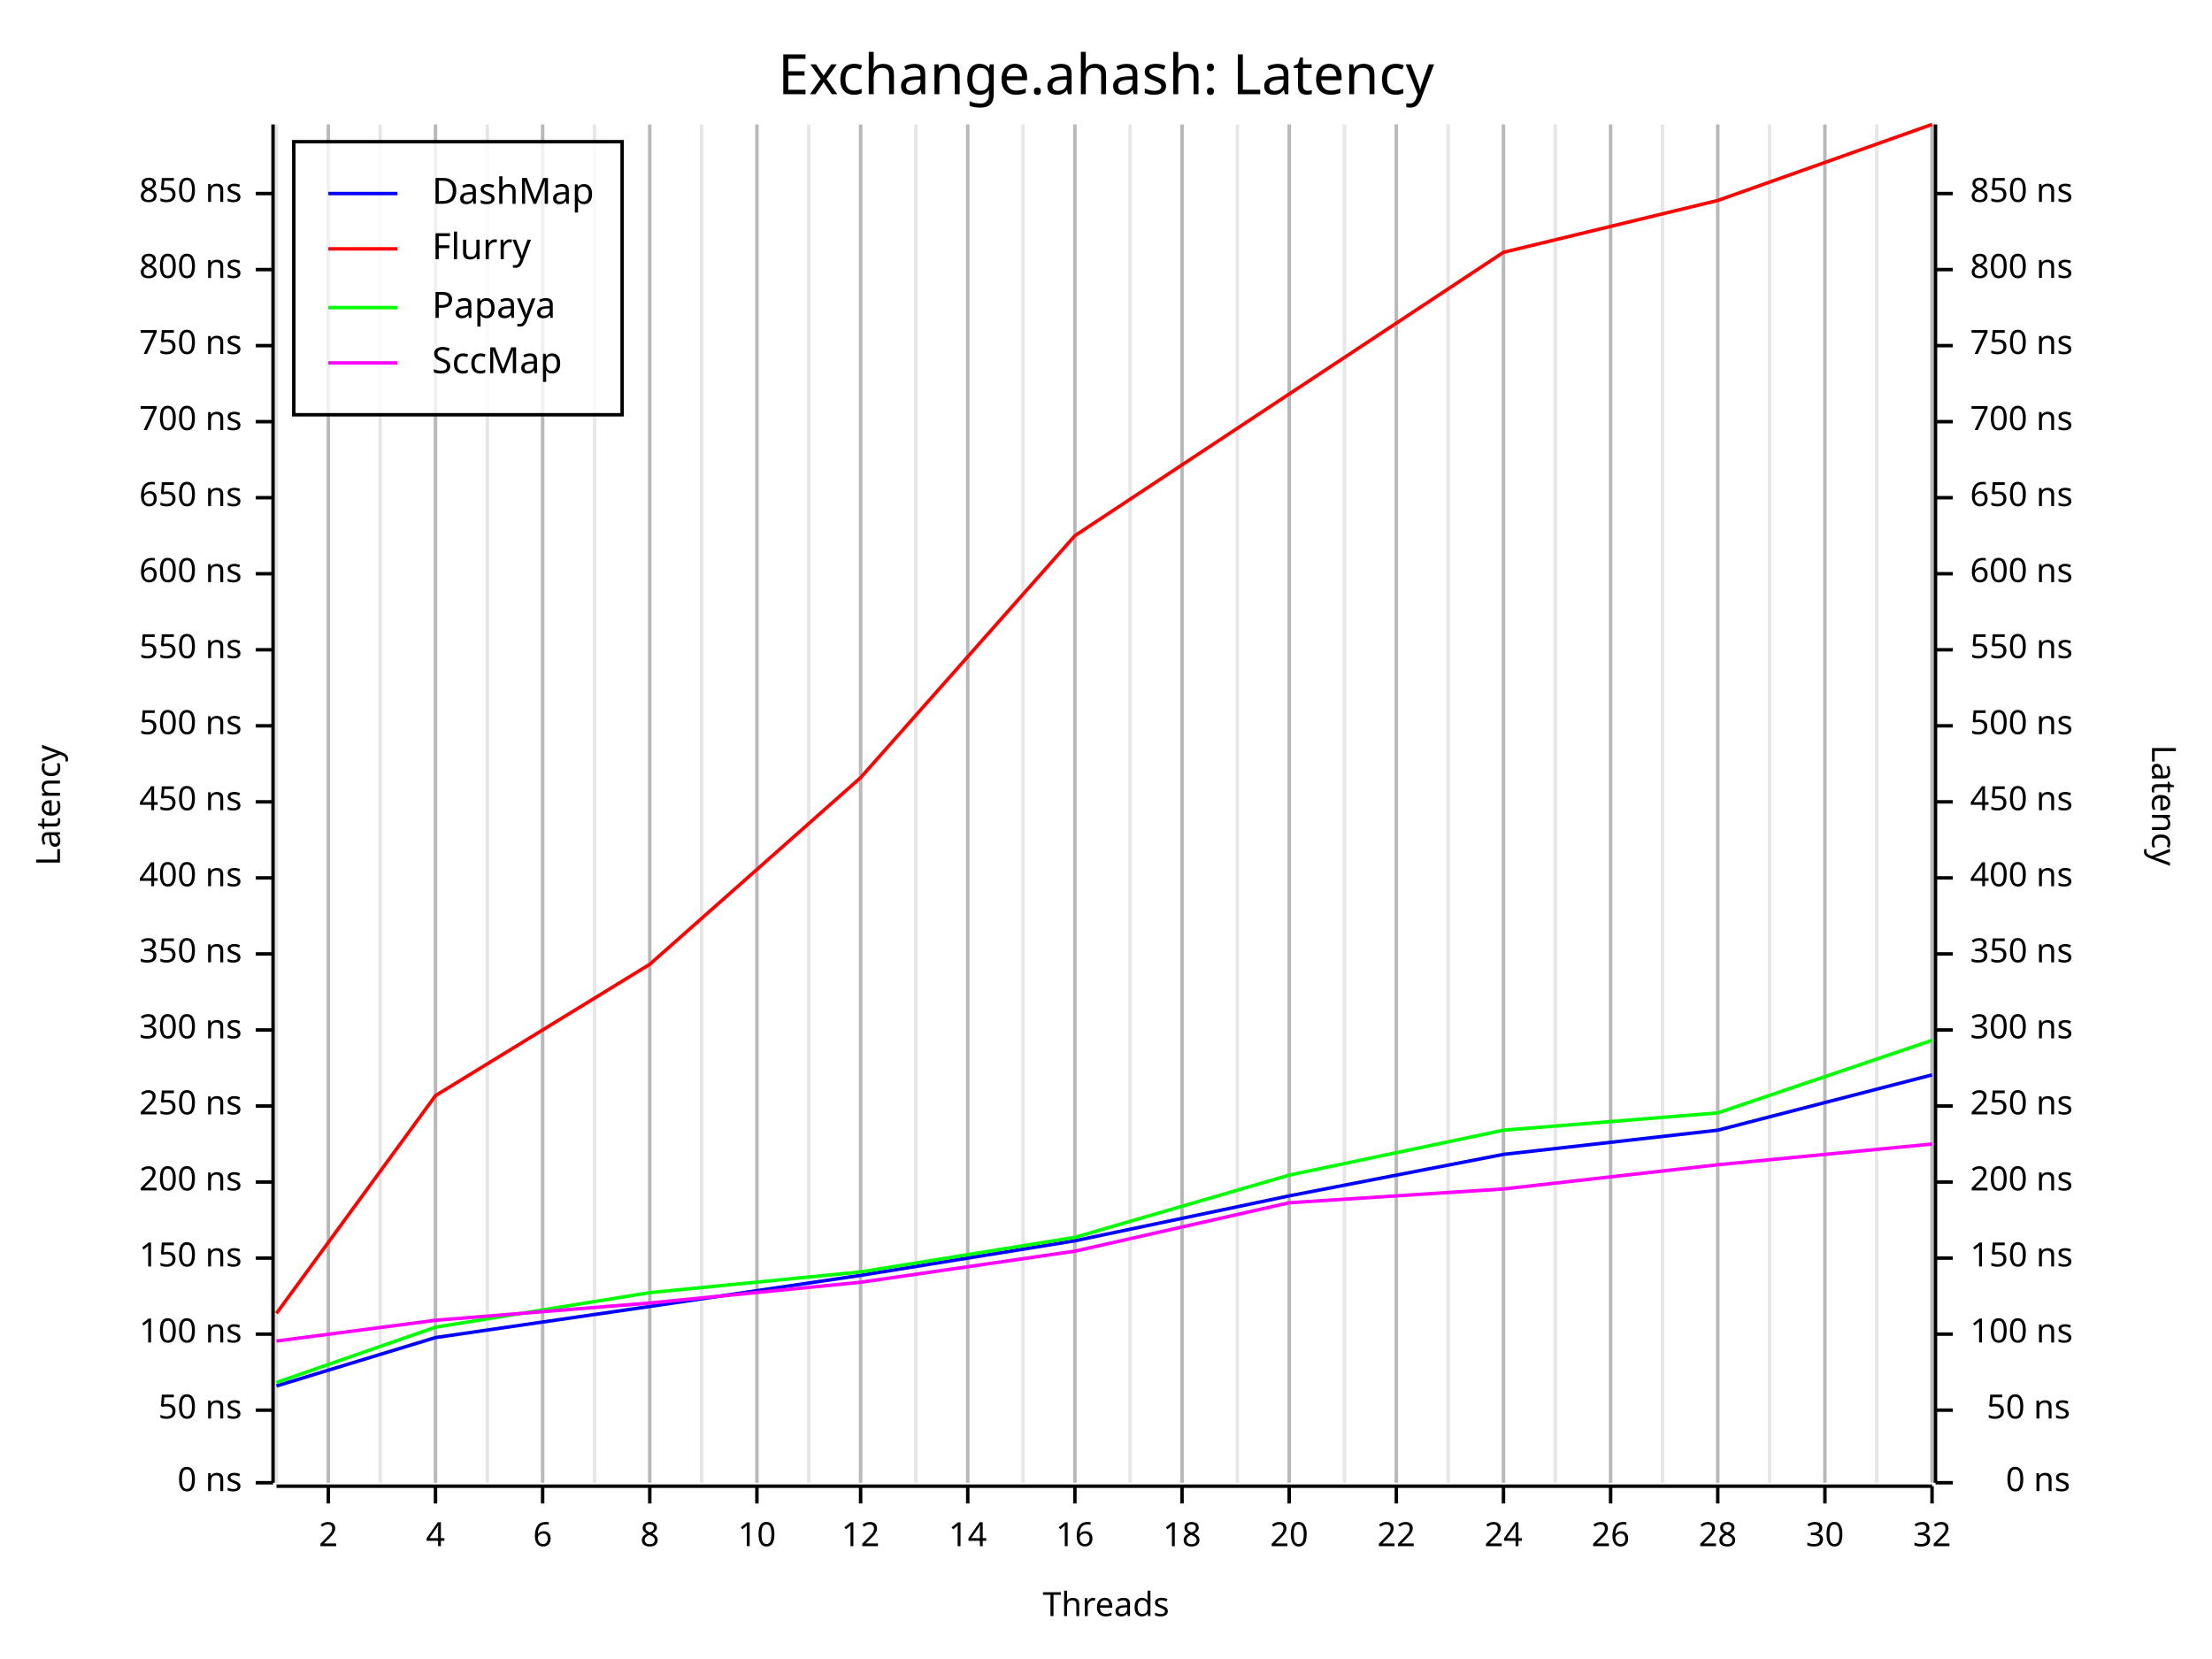
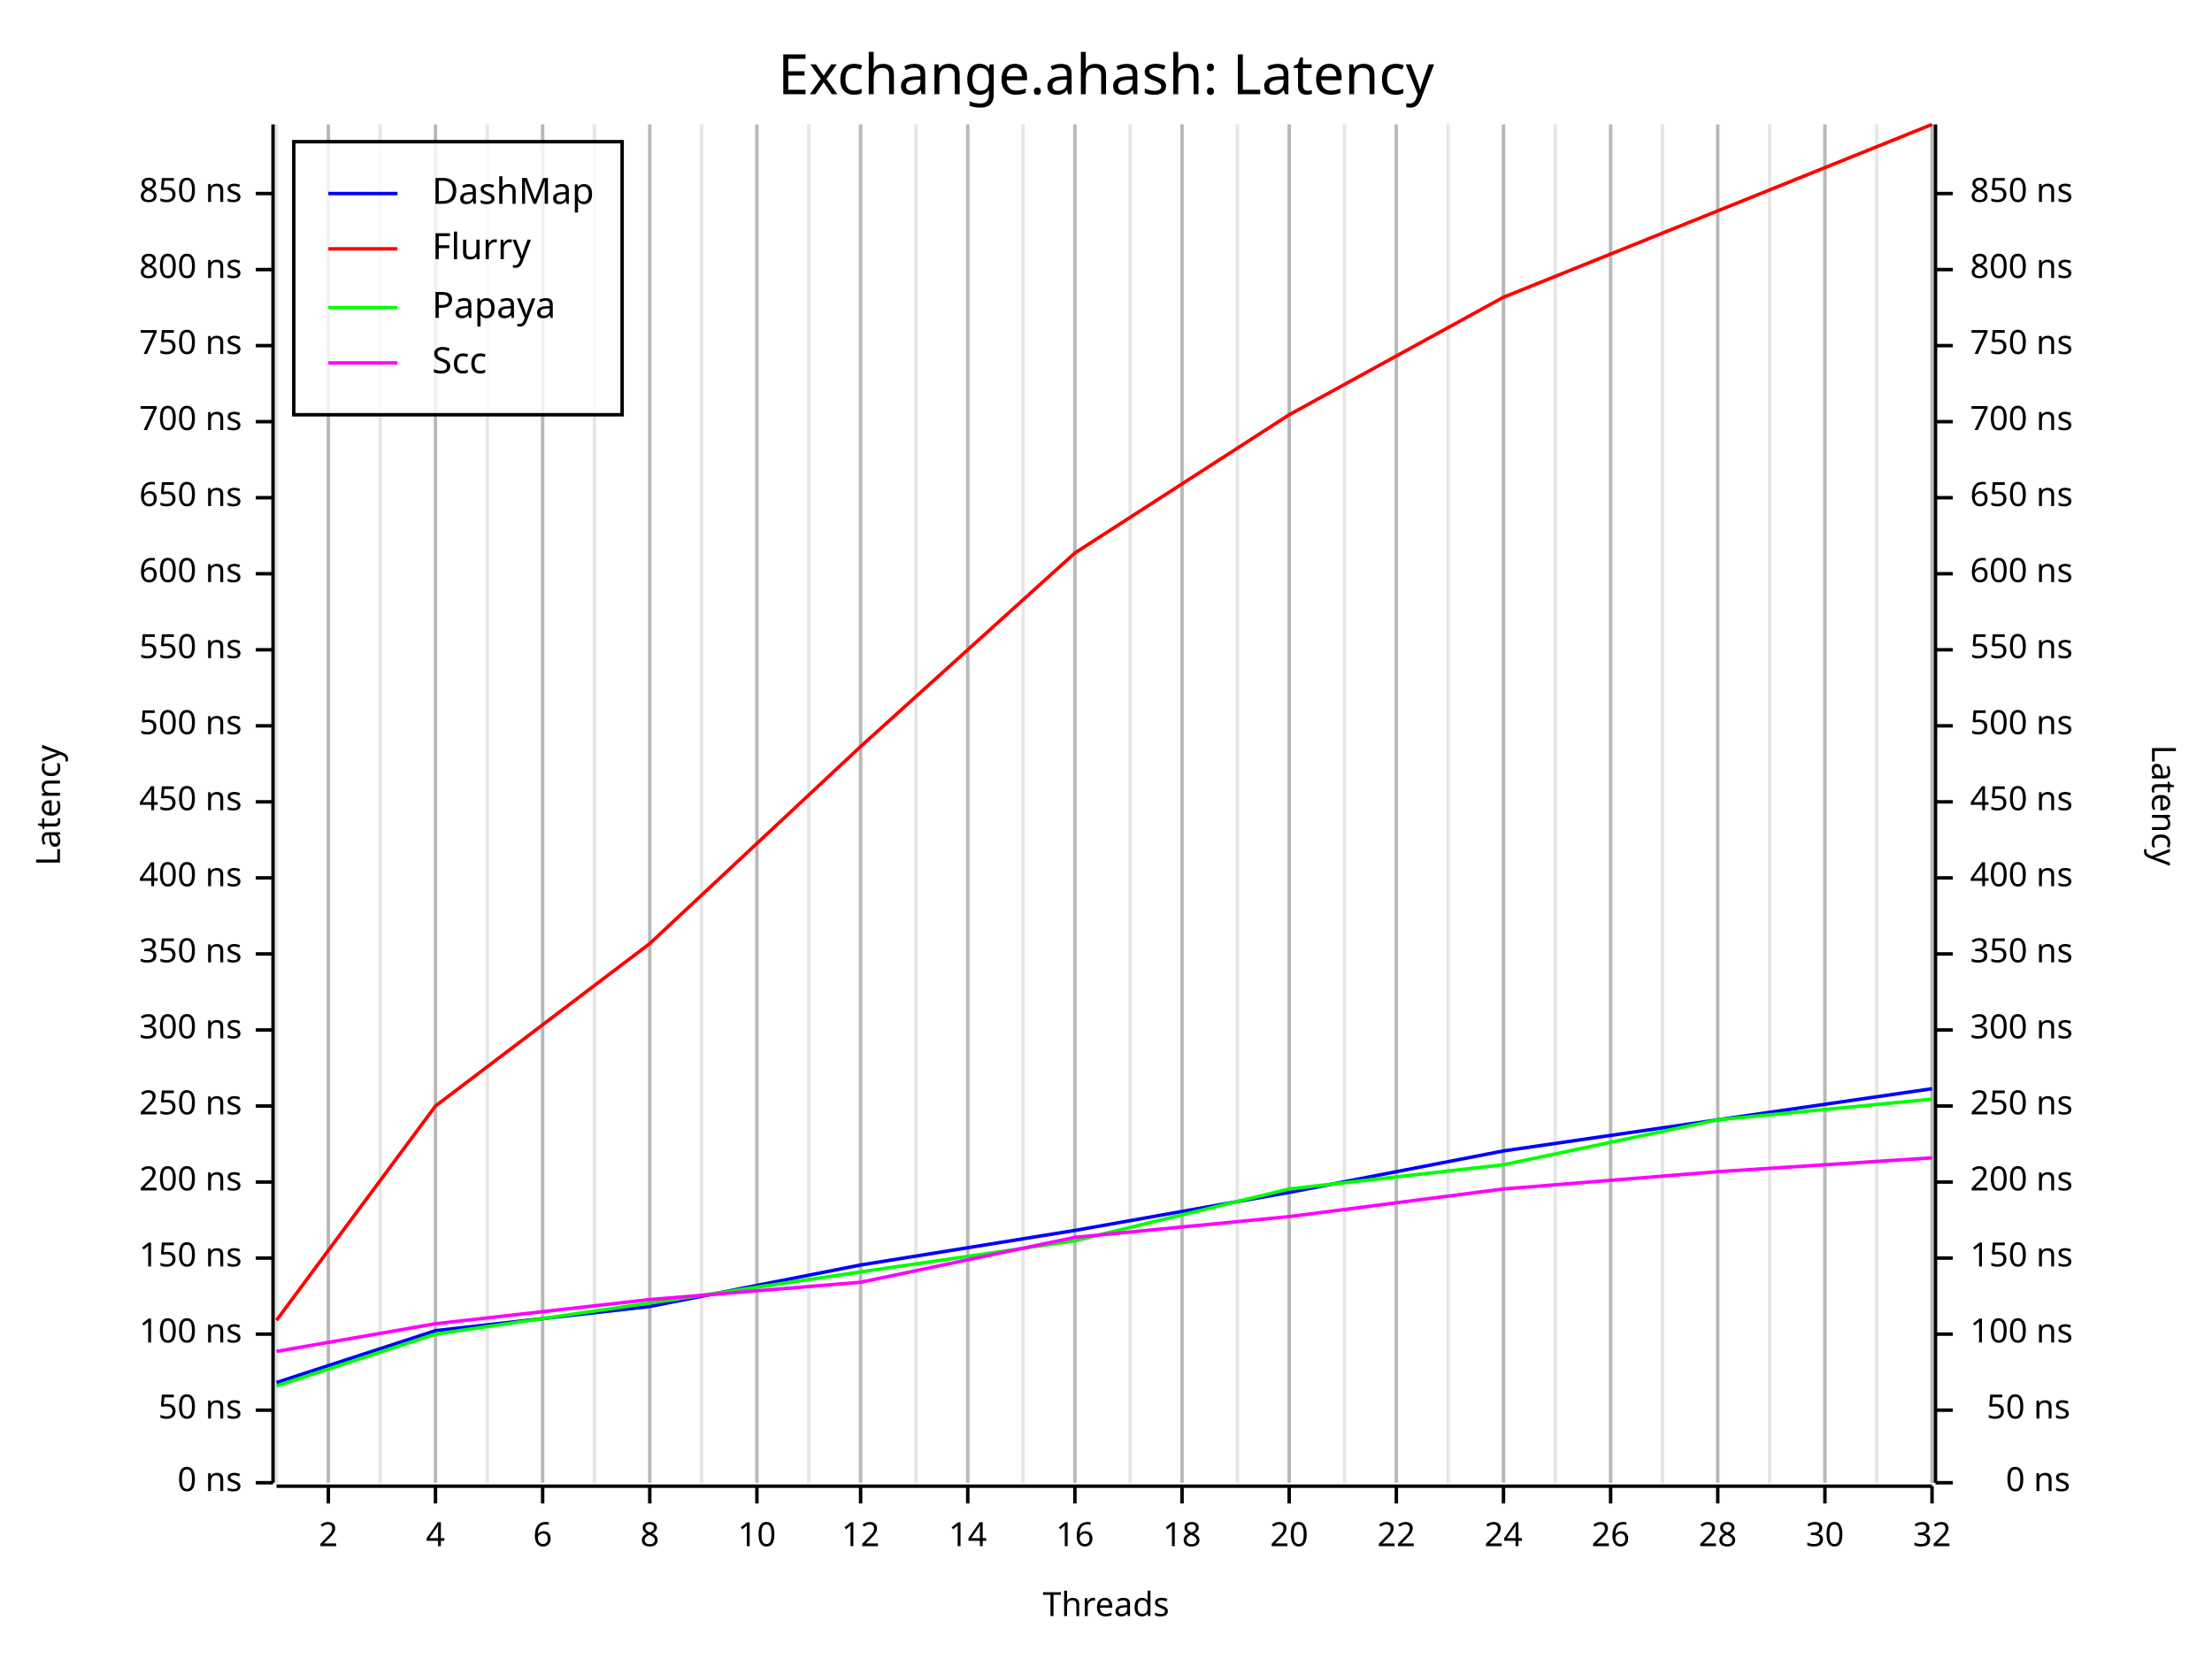
<svg xmlns="http://www.w3.org/2000/svg" width="640" height="480" viewBox="0 0 640 480">
  <rect x="0" y="0" width="640" height="480" opacity="1" fill="#FFFFFF" stroke="none" />
  <text x="320" y="15" dy="0.76em" text-anchor="middle" font-family="Fira Code" font-size="16.129" opacity="1" fill="#000000">
Exchange.ahash: Latency
</text>
  <line opacity="0.1" stroke="#000000" stroke-width="1" x1="80" y1="429" x2="80" y2="36" />
  <line opacity="0.1" stroke="#000000" stroke-width="1" x1="95" y1="429" x2="95" y2="36" />
  <line opacity="0.1" stroke="#000000" stroke-width="1" x1="110" y1="429" x2="110" y2="36" />
  <line opacity="0.1" stroke="#000000" stroke-width="1" x1="126" y1="429" x2="126" y2="36" />
  <line opacity="0.1" stroke="#000000" stroke-width="1" x1="141" y1="429" x2="141" y2="36" />
  <line opacity="0.1" stroke="#000000" stroke-width="1" x1="157" y1="429" x2="157" y2="36" />
  <line opacity="0.1" stroke="#000000" stroke-width="1" x1="172" y1="429" x2="172" y2="36" />
  <line opacity="0.1" stroke="#000000" stroke-width="1" x1="188" y1="429" x2="188" y2="36" />
  <line opacity="0.1" stroke="#000000" stroke-width="1" x1="203" y1="429" x2="203" y2="36" />
  <line opacity="0.1" stroke="#000000" stroke-width="1" x1="219" y1="429" x2="219" y2="36" />
  <line opacity="0.1" stroke="#000000" stroke-width="1" x1="234" y1="429" x2="234" y2="36" />
  <line opacity="0.1" stroke="#000000" stroke-width="1" x1="249" y1="429" x2="249" y2="36" />
  <line opacity="0.1" stroke="#000000" stroke-width="1" x1="265" y1="429" x2="265" y2="36" />
  <line opacity="0.1" stroke="#000000" stroke-width="1" x1="280" y1="429" x2="280" y2="36" />
  <line opacity="0.1" stroke="#000000" stroke-width="1" x1="296" y1="429" x2="296" y2="36" />
  <line opacity="0.1" stroke="#000000" stroke-width="1" x1="311" y1="429" x2="311" y2="36" />
  <line opacity="0.1" stroke="#000000" stroke-width="1" x1="327" y1="429" x2="327" y2="36" />
  <line opacity="0.1" stroke="#000000" stroke-width="1" x1="342" y1="429" x2="342" y2="36" />
  <line opacity="0.1" stroke="#000000" stroke-width="1" x1="358" y1="429" x2="358" y2="36" />
  <line opacity="0.1" stroke="#000000" stroke-width="1" x1="373" y1="429" x2="373" y2="36" />
  <line opacity="0.1" stroke="#000000" stroke-width="1" x1="389" y1="429" x2="389" y2="36" />
  <line opacity="0.1" stroke="#000000" stroke-width="1" x1="404" y1="429" x2="404" y2="36" />
  <line opacity="0.1" stroke="#000000" stroke-width="1" x1="419" y1="429" x2="419" y2="36" />
  <line opacity="0.1" stroke="#000000" stroke-width="1" x1="435" y1="429" x2="435" y2="36" />
  <line opacity="0.1" stroke="#000000" stroke-width="1" x1="450" y1="429" x2="450" y2="36" />
  <line opacity="0.1" stroke="#000000" stroke-width="1" x1="466" y1="429" x2="466" y2="36" />
  <line opacity="0.1" stroke="#000000" stroke-width="1" x1="481" y1="429" x2="481" y2="36" />
  <line opacity="0.1" stroke="#000000" stroke-width="1" x1="497" y1="429" x2="497" y2="36" />
  <line opacity="0.1" stroke="#000000" stroke-width="1" x1="512" y1="429" x2="512" y2="36" />
  <line opacity="0.1" stroke="#000000" stroke-width="1" x1="528" y1="429" x2="528" y2="36" />
  <line opacity="0.1" stroke="#000000" stroke-width="1" x1="543" y1="429" x2="543" y2="36" />
  <line opacity="0.1" stroke="#000000" stroke-width="1" x1="559" y1="429" x2="559" y2="36" />
  <text x="10" y="233" dy="0.76em" text-anchor="middle" font-family="sans-serif" font-size="9.677" opacity="1" fill="#000000" transform="rotate(270, 10, 233)">
Latency
</text>
  <text x="320" y="470" dy="-0.5ex" text-anchor="middle" font-family="sans-serif" font-size="9.677" opacity="1" fill="#000000">
Threads
</text>
  <text x="630" y="233" dy="0.76em" text-anchor="middle" font-family="sans-serif" font-size="9.677" opacity="1" fill="#000000" transform="rotate(90, 630, 233)">
Latency
</text>
  <line opacity="0.2" stroke="#000000" stroke-width="1" x1="95" y1="429" x2="95" y2="36" />
  <line opacity="0.2" stroke="#000000" stroke-width="1" x1="126" y1="429" x2="126" y2="36" />
  <line opacity="0.2" stroke="#000000" stroke-width="1" x1="157" y1="429" x2="157" y2="36" />
  <line opacity="0.2" stroke="#000000" stroke-width="1" x1="188" y1="429" x2="188" y2="36" />
  <line opacity="0.2" stroke="#000000" stroke-width="1" x1="219" y1="429" x2="219" y2="36" />
  <line opacity="0.2" stroke="#000000" stroke-width="1" x1="249" y1="429" x2="249" y2="36" />
  <line opacity="0.2" stroke="#000000" stroke-width="1" x1="280" y1="429" x2="280" y2="36" />
  <line opacity="0.2" stroke="#000000" stroke-width="1" x1="311" y1="429" x2="311" y2="36" />
  <line opacity="0.2" stroke="#000000" stroke-width="1" x1="342" y1="429" x2="342" y2="36" />
  <line opacity="0.2" stroke="#000000" stroke-width="1" x1="373" y1="429" x2="373" y2="36" />
  <line opacity="0.2" stroke="#000000" stroke-width="1" x1="404" y1="429" x2="404" y2="36" />
  <line opacity="0.2" stroke="#000000" stroke-width="1" x1="435" y1="429" x2="435" y2="36" />
  <line opacity="0.2" stroke="#000000" stroke-width="1" x1="466" y1="429" x2="466" y2="36" />
  <line opacity="0.2" stroke="#000000" stroke-width="1" x1="497" y1="429" x2="497" y2="36" />
  <line opacity="0.2" stroke="#000000" stroke-width="1" x1="528" y1="429" x2="528" y2="36" />
  <line opacity="0.2" stroke="#000000" stroke-width="1" x1="559" y1="429" x2="559" y2="36" />
  <polyline fill="none" opacity="1" stroke="#000000" stroke-width="1" points="79,36 79,429 " />
  <text x="70" y="429" dy="0.5ex" text-anchor="end" font-family="sans-serif" font-size="9.677" opacity="1" fill="#000000">
0 ns
</text>
  <polyline fill="none" opacity="1" stroke="#000000" stroke-width="1" points="74,429 79,429 " />
  <text x="70" y="408" dy="0.5ex" text-anchor="end" font-family="sans-serif" font-size="9.677" opacity="1" fill="#000000">
50 ns
</text>
  <polyline fill="none" opacity="1" stroke="#000000" stroke-width="1" points="74,408 79,408 " />
  <text x="70" y="386" dy="0.5ex" text-anchor="end" font-family="sans-serif" font-size="9.677" opacity="1" fill="#000000">
100 ns
</text>
  <polyline fill="none" opacity="1" stroke="#000000" stroke-width="1" points="74,386 79,386 " />
  <text x="70" y="364" dy="0.5ex" text-anchor="end" font-family="sans-serif" font-size="9.677" opacity="1" fill="#000000">
150 ns
</text>
  <polyline fill="none" opacity="1" stroke="#000000" stroke-width="1" points="74,364 79,364 " />
  <text x="70" y="342" dy="0.5ex" text-anchor="end" font-family="sans-serif" font-size="9.677" opacity="1" fill="#000000">
200 ns
</text>
  <polyline fill="none" opacity="1" stroke="#000000" stroke-width="1" points="74,342 79,342 " />
  <text x="70" y="320" dy="0.5ex" text-anchor="end" font-family="sans-serif" font-size="9.677" opacity="1" fill="#000000">
250 ns
</text>
  <polyline fill="none" opacity="1" stroke="#000000" stroke-width="1" points="74,320 79,320 " />
  <text x="70" y="298" dy="0.5ex" text-anchor="end" font-family="sans-serif" font-size="9.677" opacity="1" fill="#000000">
300 ns
</text>
  <polyline fill="none" opacity="1" stroke="#000000" stroke-width="1" points="74,298 79,298 " />
  <text x="70" y="276" dy="0.5ex" text-anchor="end" font-family="sans-serif" font-size="9.677" opacity="1" fill="#000000">
350 ns
</text>
  <polyline fill="none" opacity="1" stroke="#000000" stroke-width="1" points="74,276 79,276 " />
  <text x="70" y="254" dy="0.5ex" text-anchor="end" font-family="sans-serif" font-size="9.677" opacity="1" fill="#000000">
400 ns
</text>
  <polyline fill="none" opacity="1" stroke="#000000" stroke-width="1" points="74,254 79,254 " />
  <text x="70" y="232" dy="0.5ex" text-anchor="end" font-family="sans-serif" font-size="9.677" opacity="1" fill="#000000">
450 ns
</text>
  <polyline fill="none" opacity="1" stroke="#000000" stroke-width="1" points="74,232 79,232 " />
  <text x="70" y="210" dy="0.5ex" text-anchor="end" font-family="sans-serif" font-size="9.677" opacity="1" fill="#000000">
500 ns
</text>
  <polyline fill="none" opacity="1" stroke="#000000" stroke-width="1" points="74,210 79,210 " />
  <text x="70" y="188" dy="0.5ex" text-anchor="end" font-family="sans-serif" font-size="9.677" opacity="1" fill="#000000">
550 ns
</text>
  <polyline fill="none" opacity="1" stroke="#000000" stroke-width="1" points="74,188 79,188 " />
  <text x="70" y="166" dy="0.5ex" text-anchor="end" font-family="sans-serif" font-size="9.677" opacity="1" fill="#000000">
600 ns
</text>
  <polyline fill="none" opacity="1" stroke="#000000" stroke-width="1" points="74,166 79,166 " />
  <text x="70" y="144" dy="0.5ex" text-anchor="end" font-family="sans-serif" font-size="9.677" opacity="1" fill="#000000">
650 ns
</text>
  <polyline fill="none" opacity="1" stroke="#000000" stroke-width="1" points="74,144 79,144 " />
  <text x="70" y="122" dy="0.5ex" text-anchor="end" font-family="sans-serif" font-size="9.677" opacity="1" fill="#000000">
700 ns
</text>
  <polyline fill="none" opacity="1" stroke="#000000" stroke-width="1" points="74,122 79,122 " />
  <text x="70" y="100" dy="0.5ex" text-anchor="end" font-family="sans-serif" font-size="9.677" opacity="1" fill="#000000">
750 ns
</text>
  <polyline fill="none" opacity="1" stroke="#000000" stroke-width="1" points="74,100 79,100 " />
  <text x="70" y="78" dy="0.5ex" text-anchor="end" font-family="sans-serif" font-size="9.677" opacity="1" fill="#000000">
800 ns
</text>
  <polyline fill="none" opacity="1" stroke="#000000" stroke-width="1" points="74,78 79,78 " />
  <text x="70" y="56" dy="0.5ex" text-anchor="end" font-family="sans-serif" font-size="9.677" opacity="1" fill="#000000">
850 ns
</text>
  <polyline fill="none" opacity="1" stroke="#000000" stroke-width="1" points="74,56 79,56 " />
  <polyline fill="none" opacity="1" stroke="#000000" stroke-width="1" points="80,430 559,430 " />
  <text x="95" y="440" dy="0.76em" text-anchor="middle" font-family="sans-serif" font-size="9.677" opacity="1" fill="#000000">
2
</text>
  <polyline fill="none" opacity="1" stroke="#000000" stroke-width="1" points="95,430 95,435 " />
  <text x="126" y="440" dy="0.76em" text-anchor="middle" font-family="sans-serif" font-size="9.677" opacity="1" fill="#000000">
4
</text>
  <polyline fill="none" opacity="1" stroke="#000000" stroke-width="1" points="126,430 126,435 " />
  <text x="157" y="440" dy="0.76em" text-anchor="middle" font-family="sans-serif" font-size="9.677" opacity="1" fill="#000000">
6
</text>
  <polyline fill="none" opacity="1" stroke="#000000" stroke-width="1" points="157,430 157,435 " />
  <text x="188" y="440" dy="0.76em" text-anchor="middle" font-family="sans-serif" font-size="9.677" opacity="1" fill="#000000">
8
</text>
  <polyline fill="none" opacity="1" stroke="#000000" stroke-width="1" points="188,430 188,435 " />
  <text x="219" y="440" dy="0.76em" text-anchor="middle" font-family="sans-serif" font-size="9.677" opacity="1" fill="#000000">
10
</text>
  <polyline fill="none" opacity="1" stroke="#000000" stroke-width="1" points="219,430 219,435 " />
  <text x="249" y="440" dy="0.76em" text-anchor="middle" font-family="sans-serif" font-size="9.677" opacity="1" fill="#000000">
12
</text>
  <polyline fill="none" opacity="1" stroke="#000000" stroke-width="1" points="249,430 249,435 " />
  <text x="280" y="440" dy="0.76em" text-anchor="middle" font-family="sans-serif" font-size="9.677" opacity="1" fill="#000000">
14
</text>
  <polyline fill="none" opacity="1" stroke="#000000" stroke-width="1" points="280,430 280,435 " />
  <text x="311" y="440" dy="0.76em" text-anchor="middle" font-family="sans-serif" font-size="9.677" opacity="1" fill="#000000">
16
</text>
  <polyline fill="none" opacity="1" stroke="#000000" stroke-width="1" points="311,430 311,435 " />
  <text x="342" y="440" dy="0.76em" text-anchor="middle" font-family="sans-serif" font-size="9.677" opacity="1" fill="#000000">
18
</text>
  <polyline fill="none" opacity="1" stroke="#000000" stroke-width="1" points="342,430 342,435 " />
  <text x="373" y="440" dy="0.76em" text-anchor="middle" font-family="sans-serif" font-size="9.677" opacity="1" fill="#000000">
20
</text>
  <polyline fill="none" opacity="1" stroke="#000000" stroke-width="1" points="373,430 373,435 " />
  <text x="404" y="440" dy="0.76em" text-anchor="middle" font-family="sans-serif" font-size="9.677" opacity="1" fill="#000000">
22
</text>
  <polyline fill="none" opacity="1" stroke="#000000" stroke-width="1" points="404,430 404,435 " />
  <text x="435" y="440" dy="0.76em" text-anchor="middle" font-family="sans-serif" font-size="9.677" opacity="1" fill="#000000">
24
</text>
  <polyline fill="none" opacity="1" stroke="#000000" stroke-width="1" points="435,430 435,435 " />
  <text x="466" y="440" dy="0.76em" text-anchor="middle" font-family="sans-serif" font-size="9.677" opacity="1" fill="#000000">
26
</text>
  <polyline fill="none" opacity="1" stroke="#000000" stroke-width="1" points="466,430 466,435 " />
  <text x="497" y="440" dy="0.76em" text-anchor="middle" font-family="sans-serif" font-size="9.677" opacity="1" fill="#000000">
28
</text>
  <polyline fill="none" opacity="1" stroke="#000000" stroke-width="1" points="497,430 497,435 " />
  <text x="528" y="440" dy="0.76em" text-anchor="middle" font-family="sans-serif" font-size="9.677" opacity="1" fill="#000000">
30
</text>
  <polyline fill="none" opacity="1" stroke="#000000" stroke-width="1" points="528,430 528,435 " />
  <text x="559" y="440" dy="0.76em" text-anchor="middle" font-family="sans-serif" font-size="9.677" opacity="1" fill="#000000">
32
</text>
  <polyline fill="none" opacity="1" stroke="#000000" stroke-width="1" points="559,430 559,435 " />
  <polyline fill="none" opacity="1" stroke="#000000" stroke-width="1" points="560,36 560,429 " />
  <text x="599" y="429" dy="0.5ex" text-anchor="end" font-family="sans-serif" font-size="9.677" opacity="1" fill="#000000">
0 ns
</text>
  <polyline fill="none" opacity="1" stroke="#000000" stroke-width="1" points="560,429 565,429 " />
  <text x="599" y="408" dy="0.5ex" text-anchor="end" font-family="sans-serif" font-size="9.677" opacity="1" fill="#000000">
50 ns
</text>
  <polyline fill="none" opacity="1" stroke="#000000" stroke-width="1" points="560,408 565,408 " />
  <text x="570" y="386" dy="0.5ex" text-anchor="start" font-family="sans-serif" font-size="9.677" opacity="1" fill="#000000">
100 ns
</text>
  <polyline fill="none" opacity="1" stroke="#000000" stroke-width="1" points="560,386 565,386 " />
  <text x="570" y="364" dy="0.5ex" text-anchor="start" font-family="sans-serif" font-size="9.677" opacity="1" fill="#000000">
150 ns
</text>
  <polyline fill="none" opacity="1" stroke="#000000" stroke-width="1" points="560,364 565,364 " />
  <text x="570" y="342" dy="0.5ex" text-anchor="start" font-family="sans-serif" font-size="9.677" opacity="1" fill="#000000">
200 ns
</text>
  <polyline fill="none" opacity="1" stroke="#000000" stroke-width="1" points="560,342 565,342 " />
  <text x="570" y="320" dy="0.5ex" text-anchor="start" font-family="sans-serif" font-size="9.677" opacity="1" fill="#000000">
250 ns
</text>
  <polyline fill="none" opacity="1" stroke="#000000" stroke-width="1" points="560,320 565,320 " />
  <text x="570" y="298" dy="0.5ex" text-anchor="start" font-family="sans-serif" font-size="9.677" opacity="1" fill="#000000">
300 ns
</text>
  <polyline fill="none" opacity="1" stroke="#000000" stroke-width="1" points="560,298 565,298 " />
  <text x="570" y="276" dy="0.5ex" text-anchor="start" font-family="sans-serif" font-size="9.677" opacity="1" fill="#000000">
350 ns
</text>
  <polyline fill="none" opacity="1" stroke="#000000" stroke-width="1" points="560,276 565,276 " />
  <text x="570" y="254" dy="0.5ex" text-anchor="start" font-family="sans-serif" font-size="9.677" opacity="1" fill="#000000">
400 ns
</text>
  <polyline fill="none" opacity="1" stroke="#000000" stroke-width="1" points="560,254 565,254 " />
  <text x="570" y="232" dy="0.5ex" text-anchor="start" font-family="sans-serif" font-size="9.677" opacity="1" fill="#000000">
450 ns
</text>
  <polyline fill="none" opacity="1" stroke="#000000" stroke-width="1" points="560,232 565,232 " />
  <text x="570" y="210" dy="0.5ex" text-anchor="start" font-family="sans-serif" font-size="9.677" opacity="1" fill="#000000">
500 ns
</text>
  <polyline fill="none" opacity="1" stroke="#000000" stroke-width="1" points="560,210 565,210 " />
  <text x="570" y="188" dy="0.5ex" text-anchor="start" font-family="sans-serif" font-size="9.677" opacity="1" fill="#000000">
550 ns
</text>
  <polyline fill="none" opacity="1" stroke="#000000" stroke-width="1" points="560,188 565,188 " />
  <text x="570" y="166" dy="0.5ex" text-anchor="start" font-family="sans-serif" font-size="9.677" opacity="1" fill="#000000">
600 ns
</text>
  <polyline fill="none" opacity="1" stroke="#000000" stroke-width="1" points="560,166 565,166 " />
  <text x="570" y="144" dy="0.5ex" text-anchor="start" font-family="sans-serif" font-size="9.677" opacity="1" fill="#000000">
650 ns
</text>
  <polyline fill="none" opacity="1" stroke="#000000" stroke-width="1" points="560,144 565,144 " />
  <text x="570" y="122" dy="0.5ex" text-anchor="start" font-family="sans-serif" font-size="9.677" opacity="1" fill="#000000">
700 ns
</text>
  <polyline fill="none" opacity="1" stroke="#000000" stroke-width="1" points="560,122 565,122 " />
  <text x="570" y="100" dy="0.5ex" text-anchor="start" font-family="sans-serif" font-size="9.677" opacity="1" fill="#000000">
750 ns
</text>
  <polyline fill="none" opacity="1" stroke="#000000" stroke-width="1" points="560,100 565,100 " />
  <text x="570" y="78" dy="0.5ex" text-anchor="start" font-family="sans-serif" font-size="9.677" opacity="1" fill="#000000">
800 ns
</text>
  <polyline fill="none" opacity="1" stroke="#000000" stroke-width="1" points="560,78 565,78 " />
  <text x="570" y="56" dy="0.5ex" text-anchor="start" font-family="sans-serif" font-size="9.677" opacity="1" fill="#000000">
850 ns
</text>
  <polyline fill="none" opacity="1" stroke="#000000" stroke-width="1" points="560,56 565,56 " />
-   <polyline fill="none" opacity="1" stroke="#0000FF" stroke-width="1" points="80,401 126,387 188,378 249,369 311,359 373,346 435,334 497,327 559,311 " />
-   <polyline fill="none" opacity="1" stroke="#FF0000" stroke-width="1" points="80,380 126,317 188,279 249,225 311,155 373,114 435,73 497,58 559,36 " />
-   <polyline fill="none" opacity="1" stroke="#00FF00" stroke-width="1" points="80,400 126,384 188,374 249,368 311,358 373,340 435,327 497,322 559,301 " />
-   <polyline fill="none" opacity="1" stroke="#FF00FF" stroke-width="1" points="80,388 126,382 188,377 249,371 311,362 373,348 435,344 497,337 559,331 " />
+   <polyline fill="none" opacity="1" stroke="#0000FF" stroke-width="1" points="80,400 126,385 188,378 249,366 311,356 373,345 435,333 497,324 559,315 " />
+   <polyline fill="none" opacity="1" stroke="#FF0000" stroke-width="1" points="80,382 126,320 188,273 249,216 311,160 373,120 435,86 497,61 559,36 " />
+   <polyline fill="none" opacity="1" stroke="#00FF00" stroke-width="1" points="80,401 126,386 188,377 249,368 311,359 373,344 435,337 497,324 559,318 " />
+   <polyline fill="none" opacity="1" stroke="#FF00FF" stroke-width="1" points="80,391 126,383 188,376 249,371 311,358 373,352 435,344 497,339 559,335 " />
  <rect x="85" y="41" width="95" height="79" opacity="0.8" fill="#FFFFFF" stroke="none" />
  <rect x="85" y="41" width="95" height="79" opacity="1" fill="none" stroke="#000000" />
  <text x="125" y="51" dy="0.76em" text-anchor="start" font-family="Fira Code" font-size="10.484" opacity="1" fill="#000000">
DashMap
</text>
  <text x="125" y="67" dy="0.76em" text-anchor="start" font-family="Fira Code" font-size="10.484" opacity="1" fill="#000000">
Flurry
</text>
  <text x="125" y="84" dy="0.76em" text-anchor="start" font-family="Fira Code" font-size="10.484" opacity="1" fill="#000000">
Papaya
</text>
  <text x="125" y="100" dy="0.76em" text-anchor="start" font-family="Fira Code" font-size="10.484" opacity="1" fill="#000000">
- SccMap
+ Scc
</text>
  <polyline fill="none" opacity="1" stroke="#0000FF" stroke-width="1" points="95,56 115,56 " />
  <polyline fill="none" opacity="1" stroke="#FF0000" stroke-width="1" points="95,72 115,72 " />
  <polyline fill="none" opacity="1" stroke="#00FF00" stroke-width="1" points="95,89 115,89 " />
  <polyline fill="none" opacity="1" stroke="#FF00FF" stroke-width="1" points="95,105 115,105 " />
</svg>
